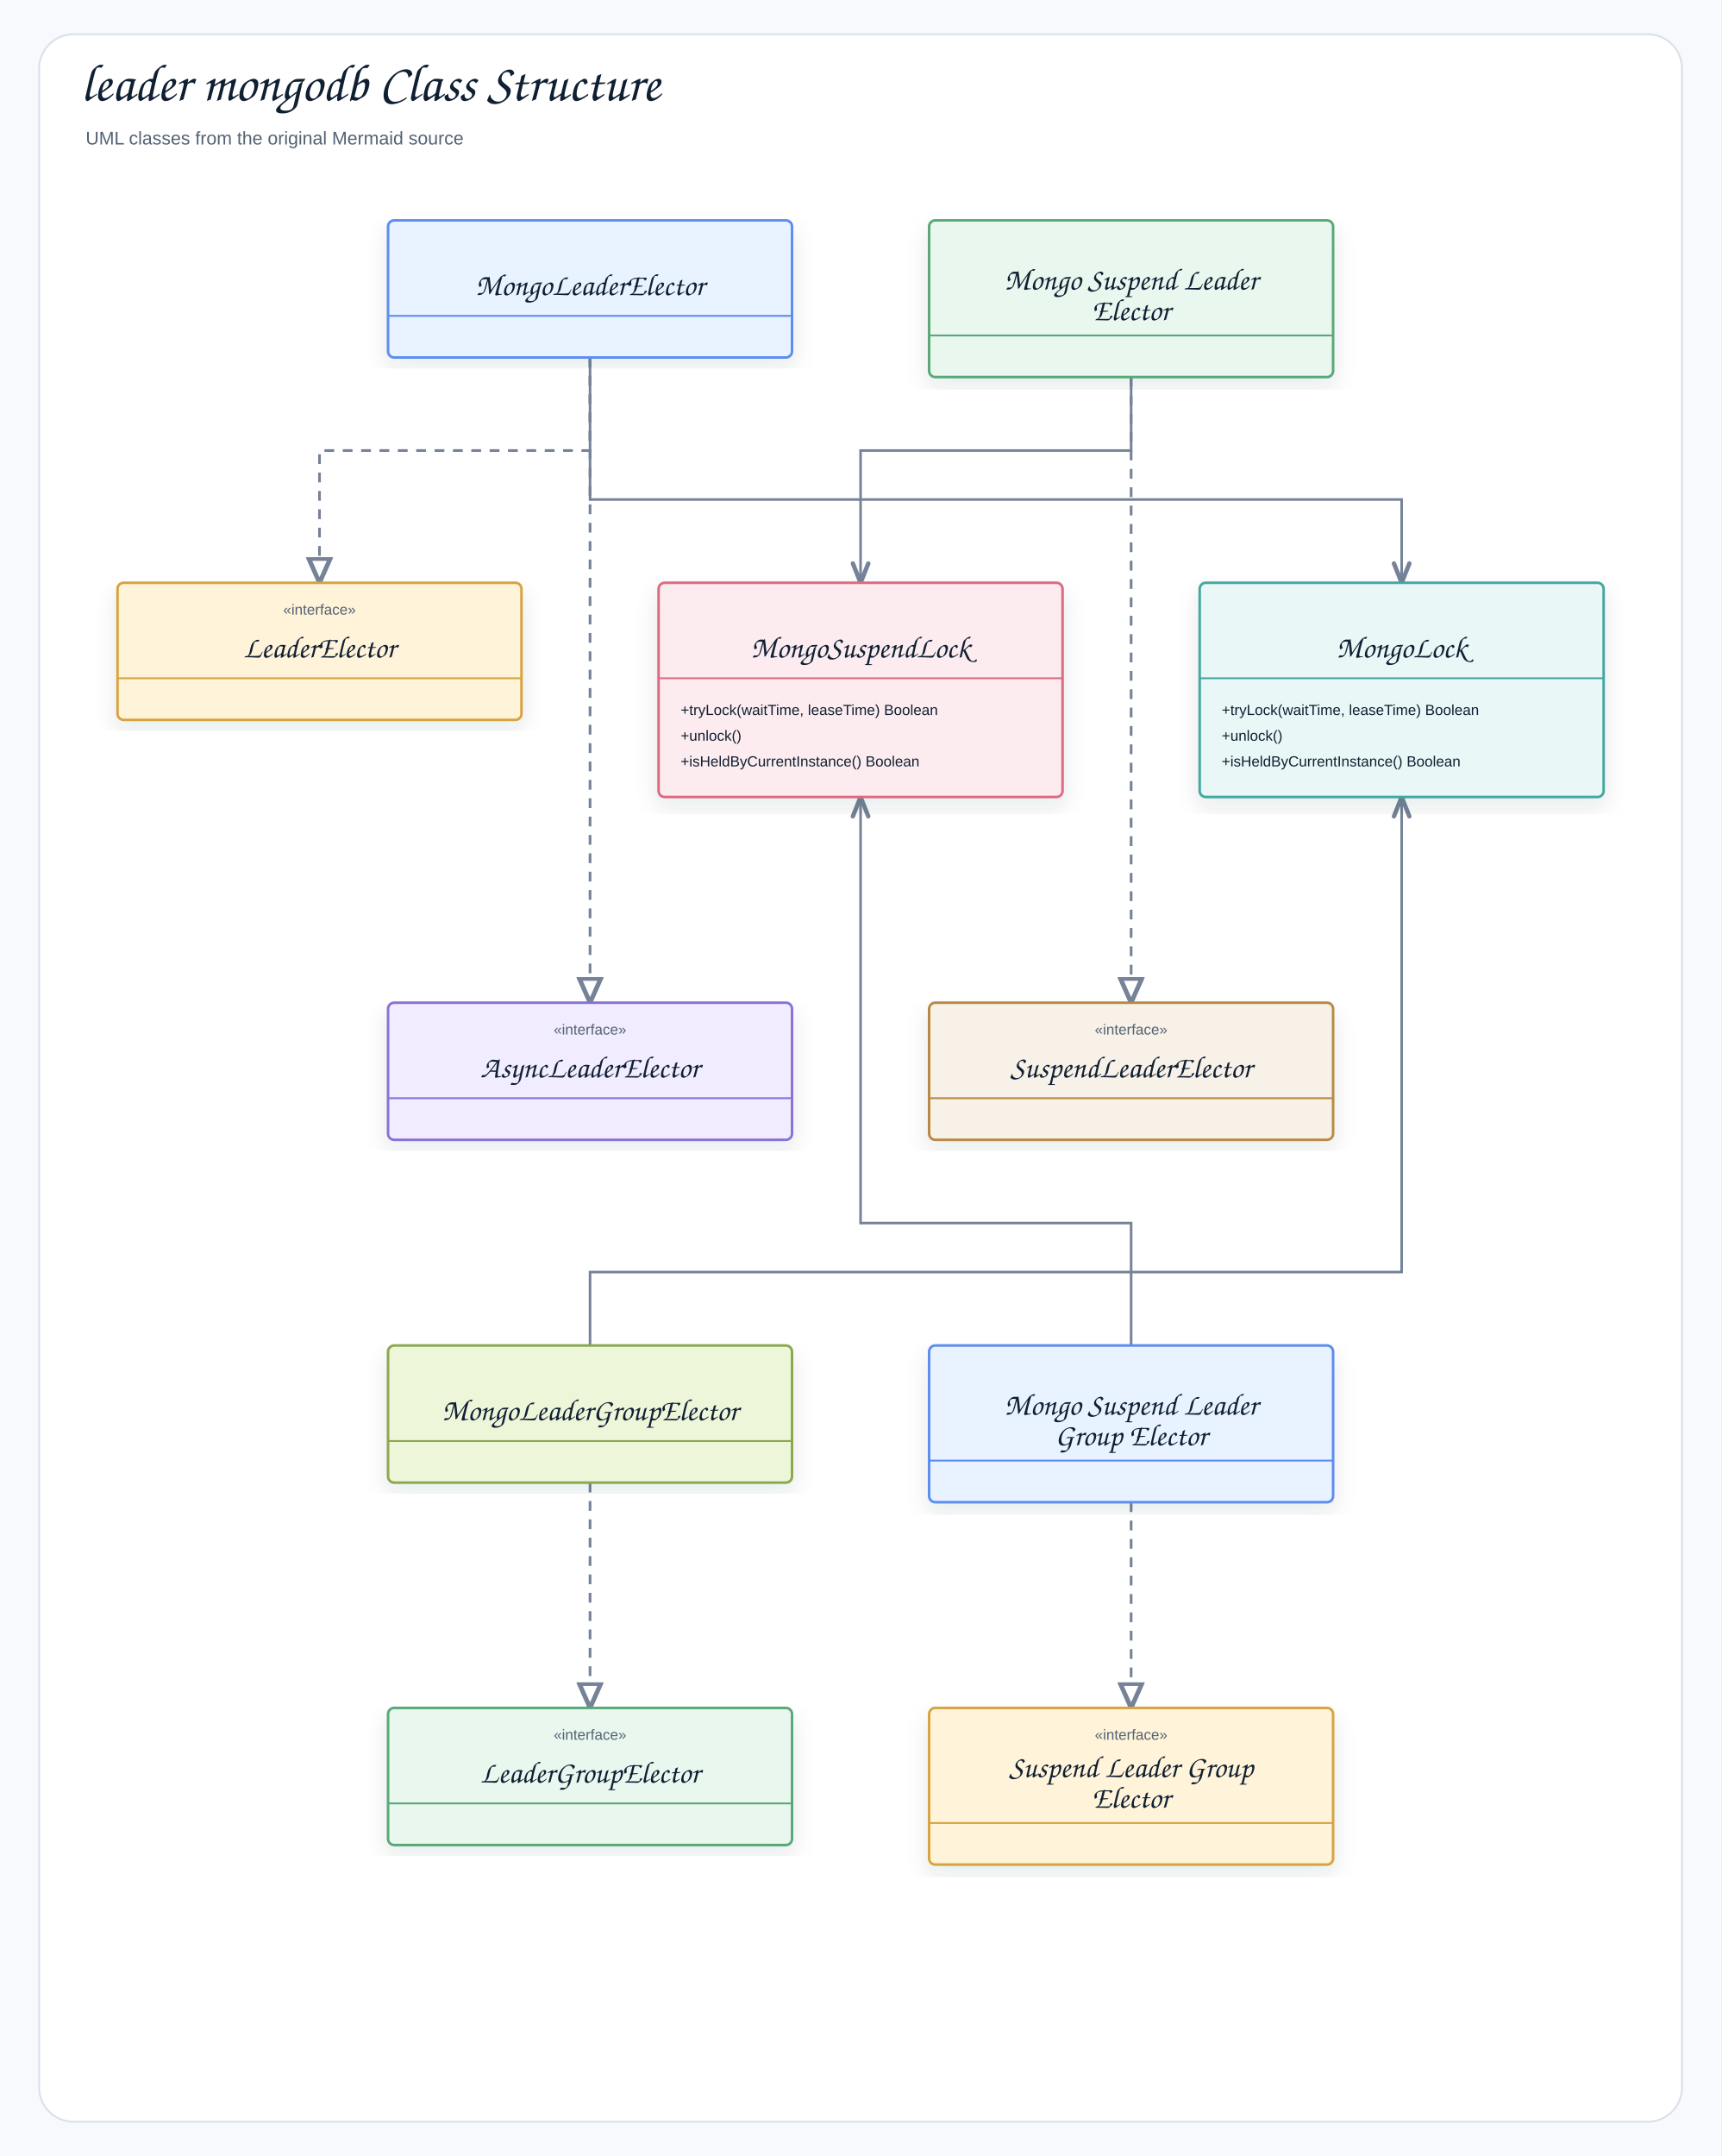
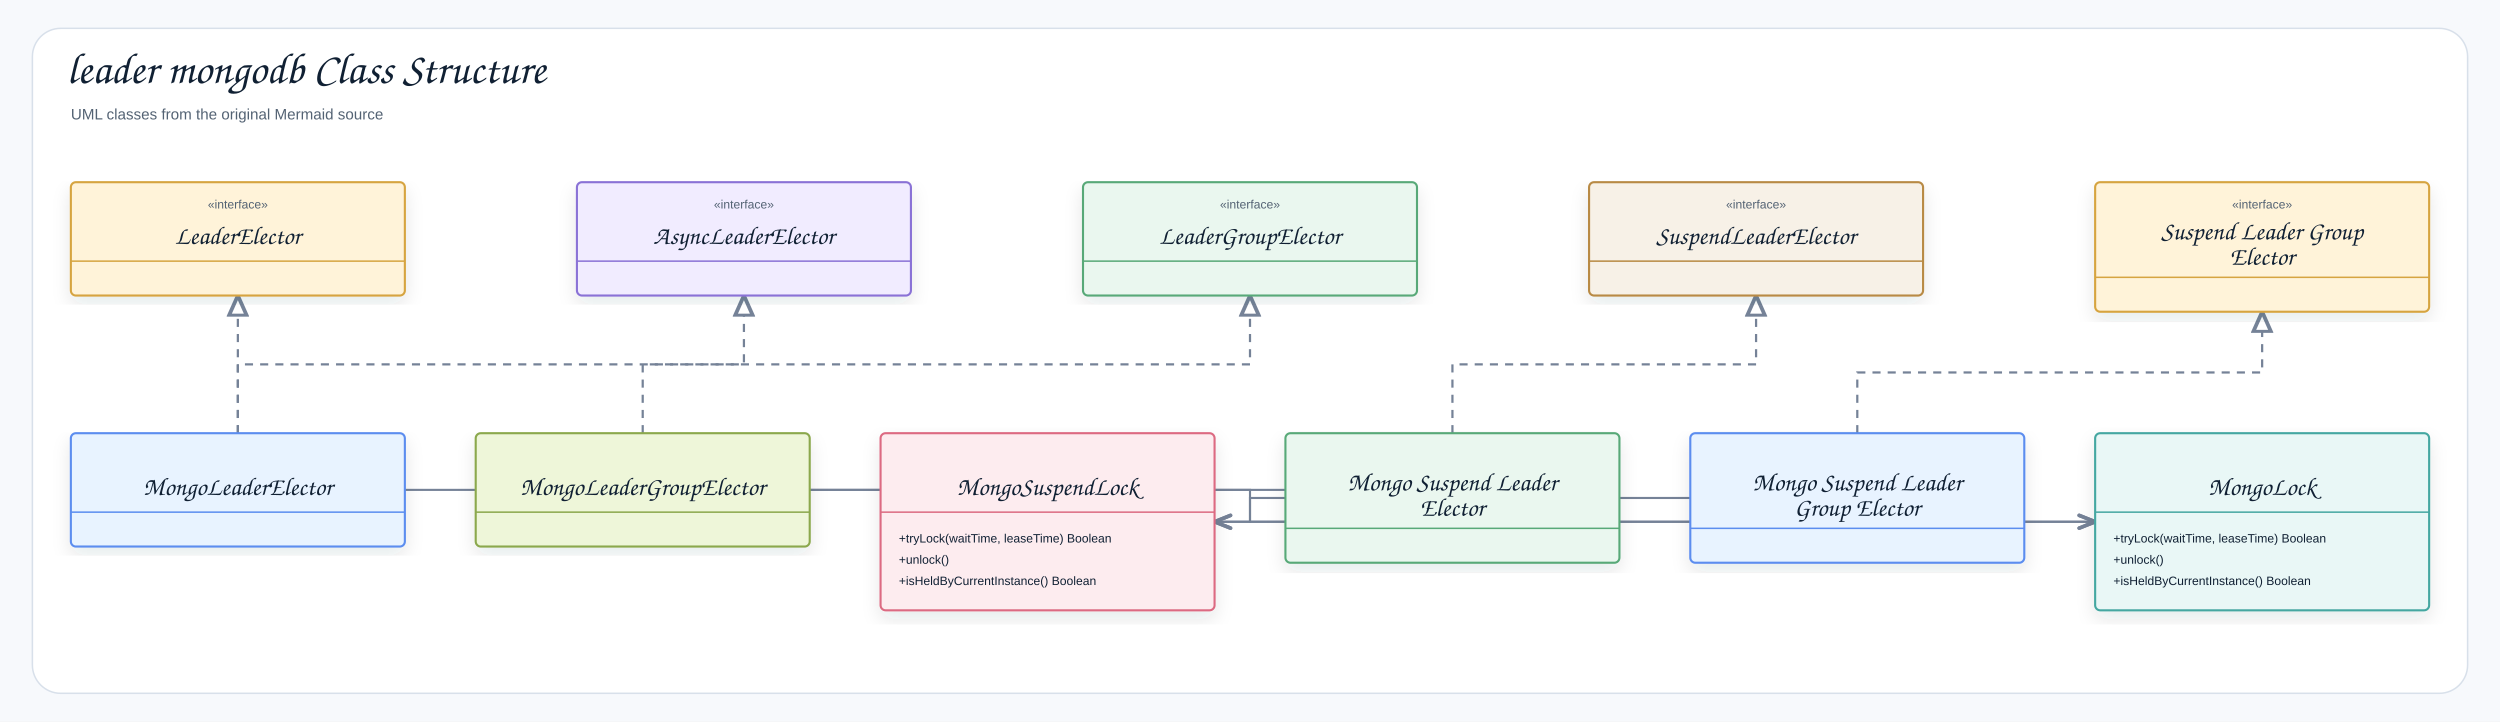
- <svg xmlns="http://www.w3.org/2000/svg" width="1406" height="1761" viewBox="0 0 1406 1761" role="img" aria-label="leader mongodb Class Structure">
+ <svg xmlns="http://www.w3.org/2000/svg" width="2470" height="713" viewBox="0 0 2470 713" role="img" aria-label="leader mongodb Class Structure">
  <defs>
    <filter id="shadow" x="-8%" y="-8%" width="116%" height="116%">
      <feDropShadow dx="0" dy="8" stdDeviation="9" flood-color="#1f2937" flood-opacity="0.10" />
    </filter>
    <marker id="openArrow" markerWidth="10" markerHeight="8" refX="8.5" refY="4" orient="auto" markerUnits="strokeWidth">
      <path d="M 1 1 L 8.5 4 L 1 7" fill="none" stroke="#758297" stroke-width="1.7" stroke-linecap="round" stroke-linejoin="round" />
    </marker>
    <marker id="inherit" markerWidth="11" markerHeight="10" refX="9.5" refY="5" orient="auto" markerUnits="strokeWidth">
      <path d="M 0.5 1 L 9.5 5 L 0.5 9 Z" fill="#ffffff" stroke="#758297" stroke-width="1.7" />
    </marker>
    <style>
    .canvas{fill:#f7f9fc}.frame{fill:#fff;stroke:#d8e0ea;stroke-width:1.5}
    .title{font-family:"Architects Daughter","Comic Sans MS","Comic Sans",cursive;font-size:43px;font-weight:400;fill:#102033}
    .subtitle{font-family:"Comic Sans MS","Comic Sans","Comic Neue",Arial,sans-serif;font-size:15px;font-weight:400;fill:#536273}
    .label{font-family:"Architects Daughter","Comic Sans MS","Comic Sans",cursive;font-size:25px;font-weight:400;fill:#102033}
    .smallLabel{font-family:"Architects Daughter","Comic Sans MS","Comic Sans",cursive;font-size:21px;font-weight:400;fill:#102033}
    .mono{font-family:"Comic Sans MS","Comic Sans","Comic Neue",Arial,sans-serif;font-size:12px;font-weight:400;fill:#102033}
    .small{font-family:"Comic Sans MS","Comic Sans","Comic Neue",Arial,sans-serif;font-size:12px;font-weight:400;fill:#536273}
    .strong{font-family:"Comic Sans MS","Comic Sans","Comic Neue",Arial,sans-serif;font-size:13px;font-weight:400;fill:#102033}
    .card{stroke-width:2.1;filter:url(#shadow)}.compartment{stroke-width:1.5;fill:none}
    .line{stroke:#758297;stroke-width:2.1;fill:none;marker-end:url(#openArrow)}
    .plainLine{stroke:#758297;stroke-width:2.1;fill:none}
    .dashed{stroke:#758297;stroke-width:2.1;stroke-dasharray:7 6;fill:none;marker-end:url(#openArrow)}
    .inheritLine{stroke:#758297;stroke-width:2.2;fill:none;marker-end:url(#inherit)}
    .implLine{stroke:#758297;stroke-width:2.2;stroke-dasharray:8 7;fill:none;marker-end:url(#inherit)}
  </style>
  </defs>
-   <rect class="canvas" width="1406" height="1761" />
-   <rect class="frame" x="32" y="28" width="1342" height="1705" rx="28" />
+   <rect class="canvas" width="2470" height="713" />
+   <rect class="frame" x="32" y="28" width="2406" height="657" rx="28" />
  <text class="title" x="66" y="82">leader mongodb Class Structure</text>
  <text class="subtitle" x="70" y="118">UML classes from the original Mermaid source</text>
-   <path class="line" d="M924 1099 L924 999 L703 999 L703 651" />
-   <path class="line" d="M924 308 L924 368 L703 368 L703 476" />
-   <path class="line" d="M482 1099 L482 1039 L1145 1039 L1145 651" />
-   <path class="line" d="M482 292 L482 408 L1145 408 L1145 476" />
-   <path class="implLine" d="M924 1227 L924 1395" />
-   <path class="implLine" d="M924 308 L924 819" />
-   <path class="implLine" d="M482 1211 L482 1395" />
-   <path class="implLine" d="M482 292 L482 819" />
-   <path class="implLine" d="M482 292 L482 368 L261 368 L261 476" />
-   <g transform="translate(317,180)">
+   <path class="line" d="M1670 492 L1435 492 L1435 515.5 L1200 515.5" />
+   <path class="line" d="M1270 492 L1235 492 L1235 515.5 L1200 515.5" />
+   <path class="line" d="M800 484 L1435 484 L1435 515.5 L2070 515.5" />
+   <path class="line" d="M400 484 L1235 484 L1235 515.5 L2070 515.5" />
+   <path class="implLine" d="M1835 428 L1835 368 L2235 368 L2235 308" />
+   <path class="implLine" d="M1435 428 L1435 360 L1735 360 L1735 292" />
+   <path class="implLine" d="M635 428 L635 360 L1235 360 L1235 292" />
+   <path class="implLine" d="M235 428 L235 360 L735 360 L735 292" />
+   <path class="implLine" d="M235 428 L235 360 L235 360 L235 292" />
+   <g transform="translate(70,428)">
    <rect class="card" x="0" y="0" width="330" height="112" rx="5" fill="#E8F3FF" stroke="#5B8DEF" />
    <line class="compartment" x1="0" y1="78" x2="330" y2="78" stroke="#5B8DEF" />
    <text class="small" x="165" y="26" text-anchor="middle" />
    <text class="label" x="165" y="61" text-anchor="middle">MongoLeaderElector</text>
  </g>
-   <g transform="translate(759,180)">
+   <g transform="translate(1270,428)">
    <rect class="card" x="0" y="0" width="330" height="128" rx="5" fill="#EAF7EF" stroke="#58A978" />
    <line class="compartment" x1="0" y1="94" x2="330" y2="94" stroke="#58A978" />
    <text class="small" x="165" y="26" text-anchor="middle" />
    <text class="label" x="165" y="56.5" text-anchor="middle">Mongo Suspend Leader</text>
    <text class="label" x="165" y="81.5" text-anchor="middle">Elector</text>
  </g>
-   <g transform="translate(96,476)">
+   <g transform="translate(70,180)">
    <rect class="card" x="0" y="0" width="330" height="112" rx="5" fill="#FFF3D9" stroke="#D6A441" />
    <line class="compartment" x1="0" y1="78" x2="330" y2="78" stroke="#D6A441" />
    <text class="small" x="165" y="26" text-anchor="middle">«interface»</text>
    <text class="label" x="165" y="61" text-anchor="middle">LeaderElector</text>
  </g>
-   <g transform="translate(538,476)">
+   <g transform="translate(870,428)">
    <rect class="card" x="0" y="0" width="330" height="175" rx="5" fill="#FDECEF" stroke="#DC6B82" />
    <line class="compartment" x1="0" y1="78" x2="330" y2="78" stroke="#DC6B82" />
    <text class="small" x="165" y="26" text-anchor="middle" />
    <text class="label" x="165" y="61" text-anchor="middle">MongoSuspendLock</text>
    <text class="mono" x="18" y="108">+tryLock(waitTime, leaseTime) Boolean</text>
    <text class="mono" x="18" y="129">+unlock()</text>
    <text class="mono" x="18" y="150">+isHeldByCurrentInstance() Boolean</text>
  </g>
-   <g transform="translate(980,476)">
+   <g transform="translate(2070,428)">
    <rect class="card" x="0" y="0" width="330" height="175" rx="5" fill="#E9F7F6" stroke="#45A7A1" />
    <line class="compartment" x1="0" y1="78" x2="330" y2="78" stroke="#45A7A1" />
    <text class="small" x="165" y="26" text-anchor="middle" />
    <text class="label" x="165" y="61" text-anchor="middle">MongoLock</text>
    <text class="mono" x="18" y="108">+tryLock(waitTime, leaseTime) Boolean</text>
    <text class="mono" x="18" y="129">+unlock()</text>
    <text class="mono" x="18" y="150">+isHeldByCurrentInstance() Boolean</text>
  </g>
-   <g transform="translate(317,819)">
+   <g transform="translate(570,180)">
    <rect class="card" x="0" y="0" width="330" height="112" rx="5" fill="#F1ECFF" stroke="#8A72D6" />
    <line class="compartment" x1="0" y1="78" x2="330" y2="78" stroke="#8A72D6" />
    <text class="small" x="165" y="26" text-anchor="middle">«interface»</text>
    <text class="label" x="165" y="61" text-anchor="middle">AsyncLeaderElector</text>
  </g>
-   <g transform="translate(759,819)">
+   <g transform="translate(1570,180)">
    <rect class="card" x="0" y="0" width="330" height="112" rx="5" fill="#F7F1E7" stroke="#B88A44" />
    <line class="compartment" x1="0" y1="78" x2="330" y2="78" stroke="#B88A44" />
    <text class="small" x="165" y="26" text-anchor="middle">«interface»</text>
    <text class="label" x="165" y="61" text-anchor="middle">SuspendLeaderElector</text>
  </g>
-   <g transform="translate(317,1099)">
+   <g transform="translate(470,428)">
    <rect class="card" x="0" y="0" width="330" height="112" rx="5" fill="#EEF6D9" stroke="#8BA84D" />
    <line class="compartment" x1="0" y1="78" x2="330" y2="78" stroke="#8BA84D" />
    <text class="small" x="165" y="26" text-anchor="middle" />
    <text class="label" x="165" y="61" text-anchor="middle">MongoLeaderGroupElector</text>
  </g>
-   <g transform="translate(759,1099)">
+   <g transform="translate(1670,428)">
    <rect class="card" x="0" y="0" width="330" height="128" rx="5" fill="#E8F3FF" stroke="#5B8DEF" />
    <line class="compartment" x1="0" y1="94" x2="330" y2="94" stroke="#5B8DEF" />
    <text class="small" x="165" y="26" text-anchor="middle" />
    <text class="label" x="165" y="56.5" text-anchor="middle">Mongo Suspend Leader</text>
    <text class="label" x="165" y="81.5" text-anchor="middle">Group Elector</text>
  </g>
-   <g transform="translate(317,1395)">
+   <g transform="translate(1070,180)">
    <rect class="card" x="0" y="0" width="330" height="112" rx="5" fill="#EAF7EF" stroke="#58A978" />
    <line class="compartment" x1="0" y1="78" x2="330" y2="78" stroke="#58A978" />
    <text class="small" x="165" y="26" text-anchor="middle">«interface»</text>
    <text class="label" x="165" y="61" text-anchor="middle">LeaderGroupElector</text>
  </g>
-   <g transform="translate(759,1395)">
+   <g transform="translate(2070,180)">
    <rect class="card" x="0" y="0" width="330" height="128" rx="5" fill="#FFF3D9" stroke="#D6A441" />
    <line class="compartment" x1="0" y1="94" x2="330" y2="94" stroke="#D6A441" />
    <text class="small" x="165" y="26" text-anchor="middle">«interface»</text>
    <text class="label" x="165" y="56.5" text-anchor="middle">Suspend Leader Group</text>
    <text class="label" x="165" y="81.5" text-anchor="middle">Elector</text>
  </g>
</svg>
